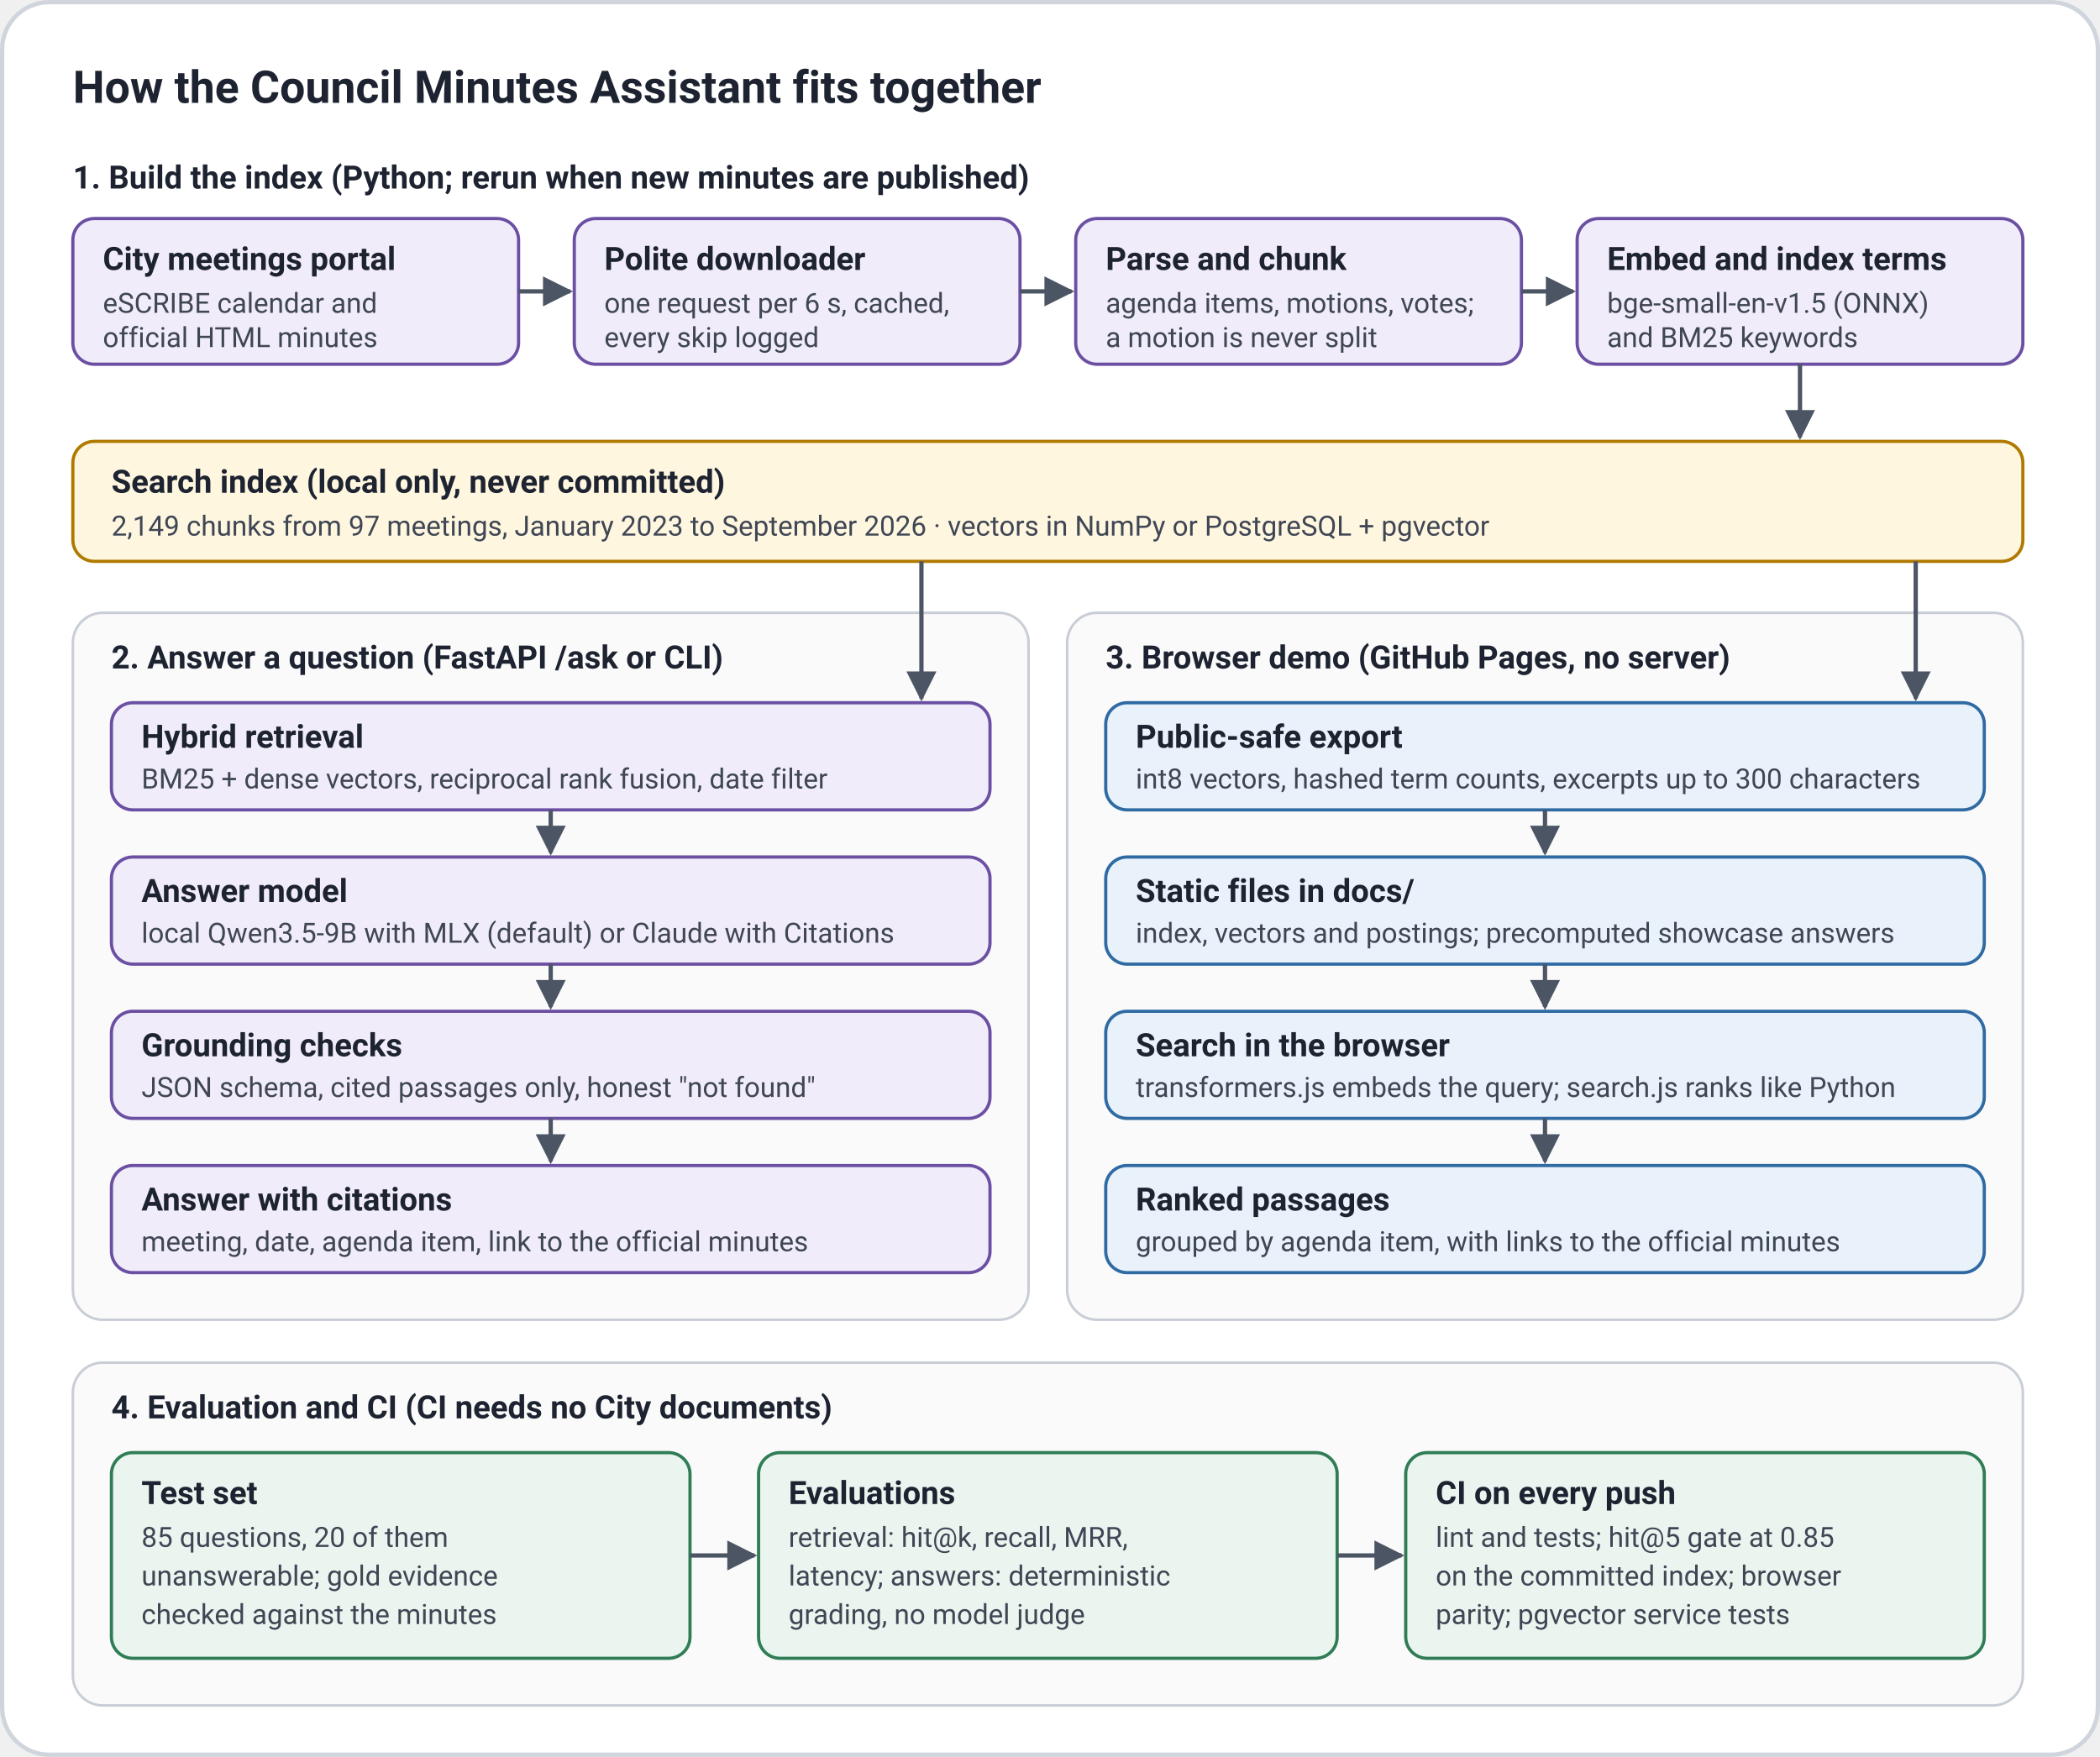
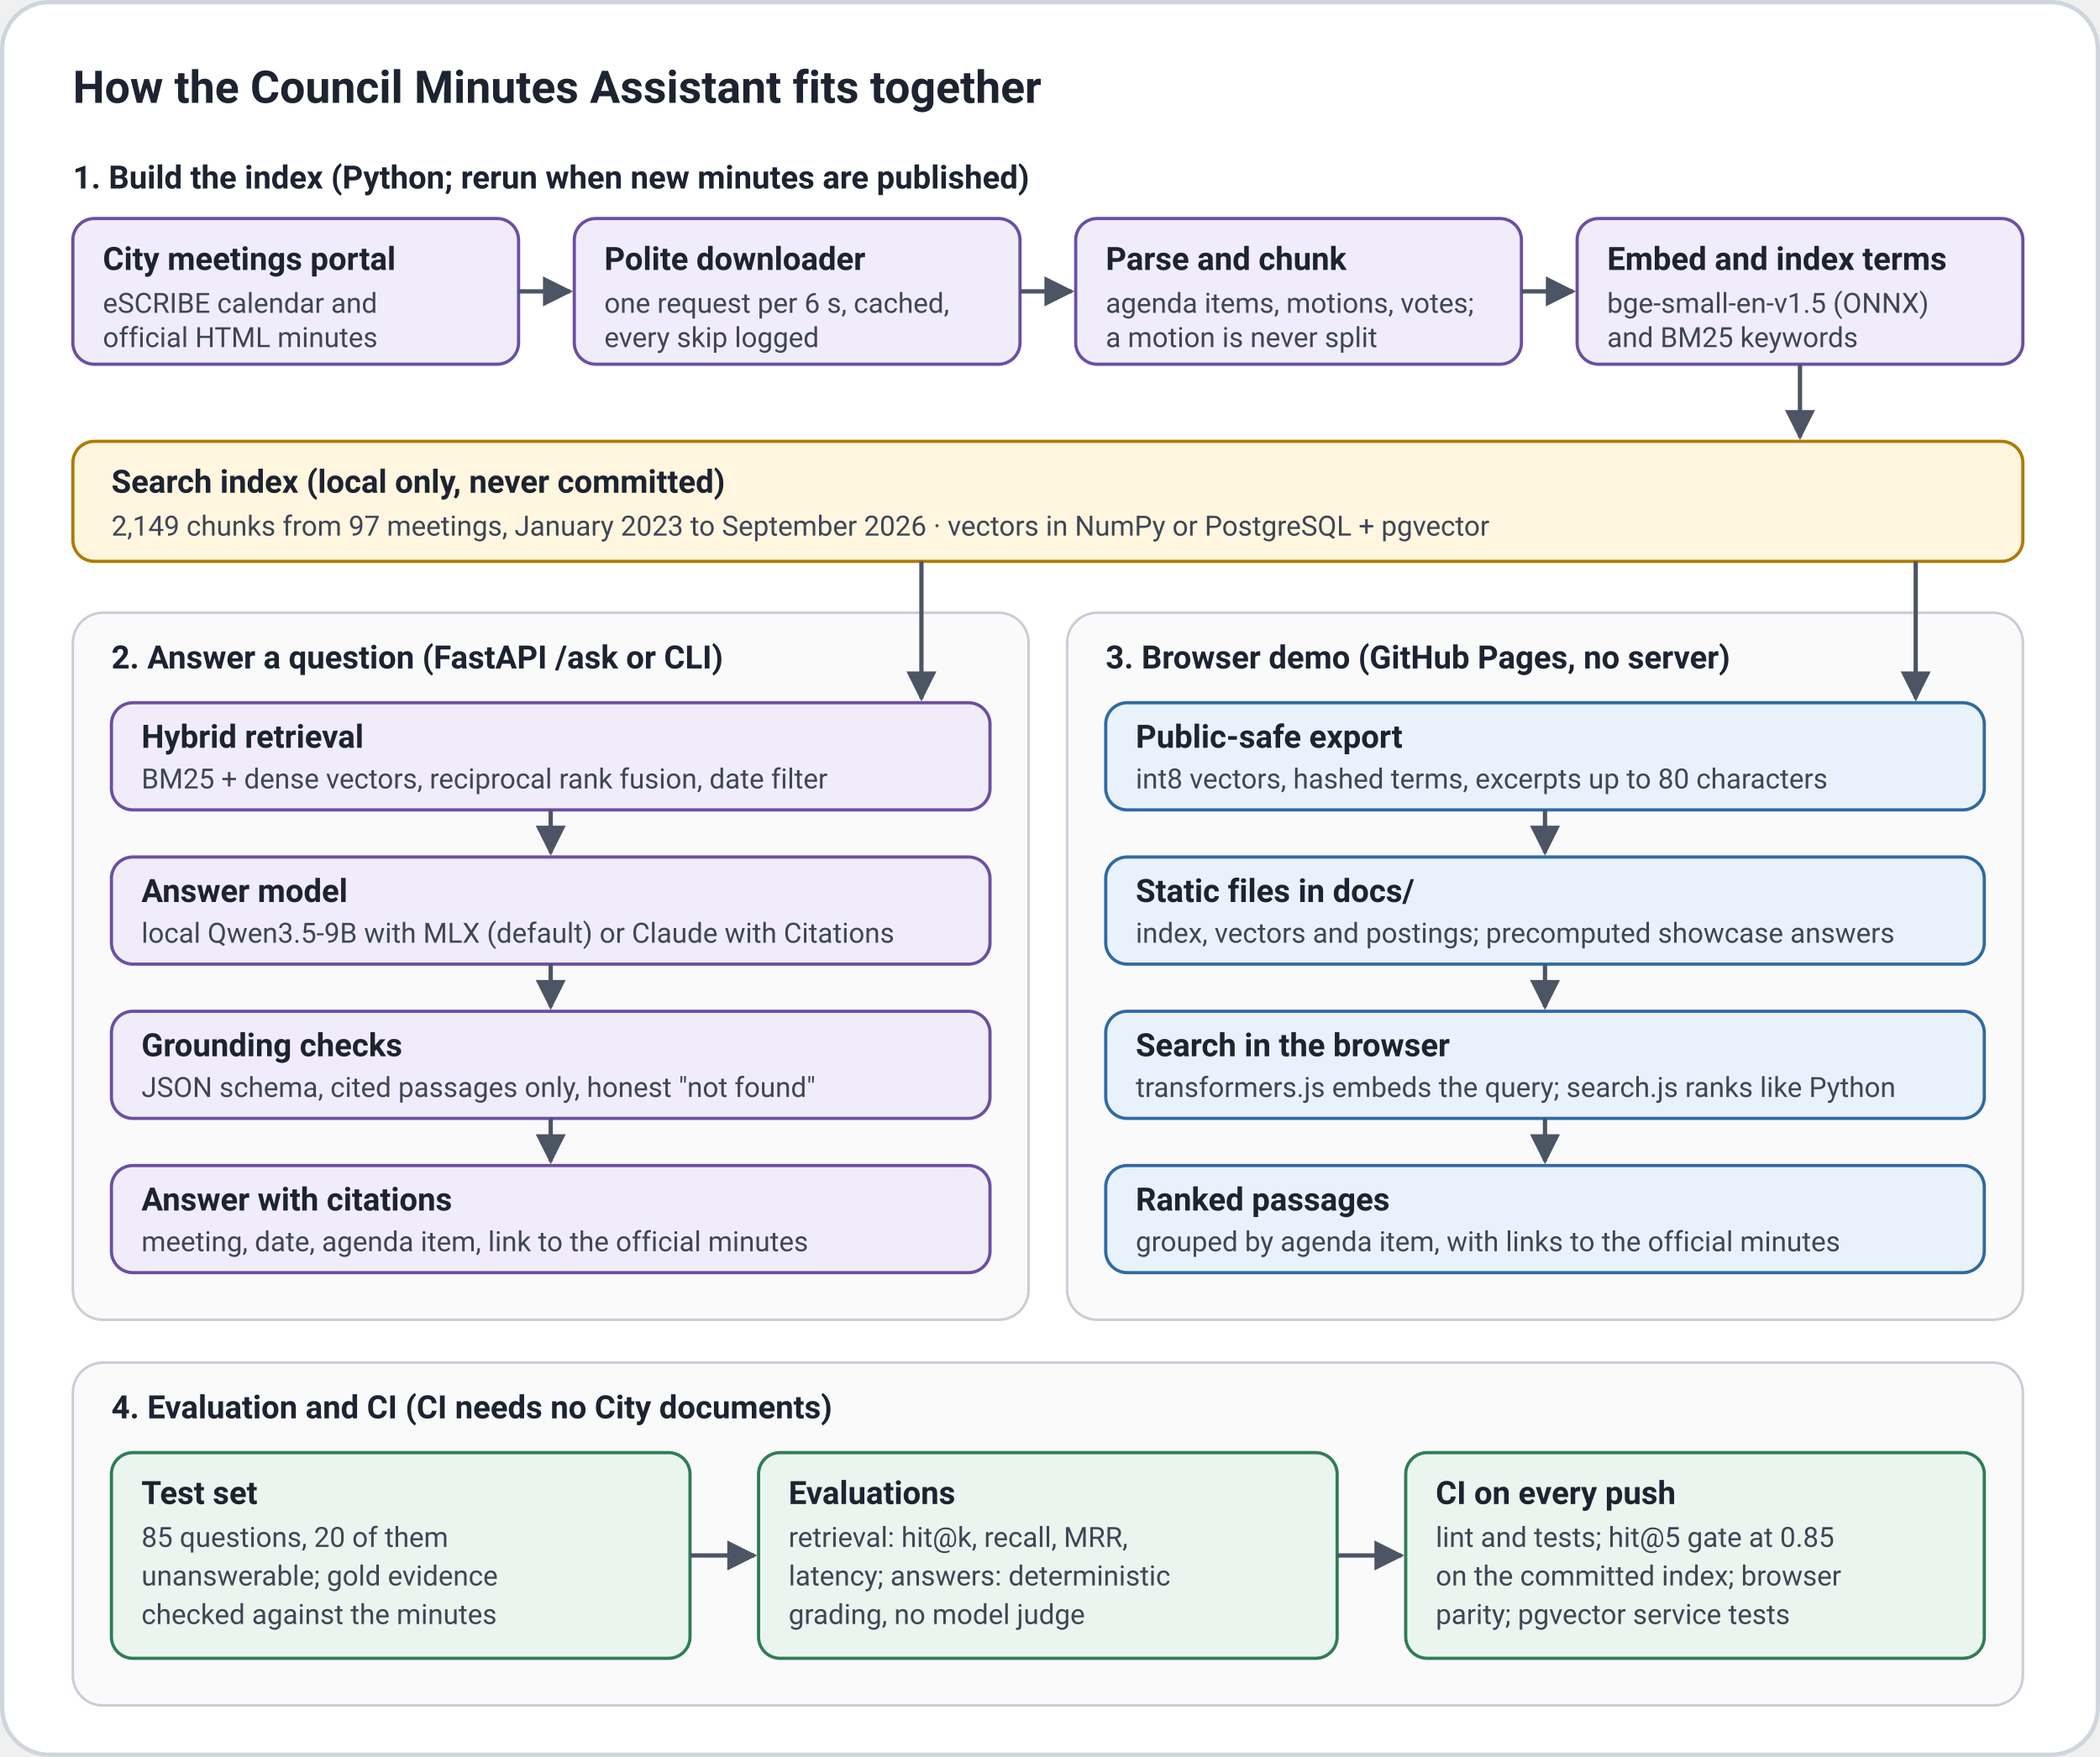
<svg xmlns="http://www.w3.org/2000/svg" width="980" height="820" viewBox="0 0 980 820" role="img" aria-labelledby="t d" font-family="system-ui, -apple-system, 'Segoe UI', Roboto, Helvetica, Arial, sans-serif">
  <defs>
    <marker id="arrow" viewBox="0 0 10 10" refX="9" refY="5" markerWidth="7" markerHeight="7" orient="auto-start-reverse">
      <path d="M0,0 L10,5 L0,10 z" fill="#4b5563" />
    </marker>
    <style>
      .h1 { font-size: 21px; font-weight: 700; fill: #1d2330; }
      .lane { font-size: 15px; font-weight: 700; fill: #1d2330; }
      .t { font-size: 15px; font-weight: 700; fill: #1d2330; }
      .s { font-size: 13px; fill: #3f4654; }
      .box { fill: #f1ecfa; stroke: #6b4fa3; stroke-width: 1.5; }
      .idx { fill: #fff6e0; stroke: #b07a00; stroke-width: 1.5; }
      .cont { fill: #fafafb; stroke: #c9ced6; stroke-width: 1.2; }
      .ev { fill: #eaf5ef; stroke: #2f7d55; stroke-width: 1.5; }
      .web { fill: #e9f2fb; stroke: #2f6aa3; stroke-width: 1.5; }
      .arr { stroke: #4b5563; stroke-width: 2; fill: none; }
    </style>
  </defs>
  <rect x="1" y="1" width="978" height="818" rx="22" fill="#ffffff" stroke="#d0d5dd" stroke-width="2" />
  <text class="h1" x="34" y="48">How the Council Minutes Assistant fits together</text>
  <text class="lane" x="34" y="88">1. Build the index (Python; rerun when new minutes are published)</text>
  <rect class="box" x="34" y="102" width="208" height="68" rx="10" />
  <text class="t" x="48" y="126">City meetings portal</text>
  <text class="s" x="48" y="146">eSCRIBE calendar and</text>
  <text class="s" x="48" y="162">official HTML minutes</text>
  <rect class="box" x="268" y="102" width="208" height="68" rx="10" />
  <text class="t" x="282" y="126">Polite downloader</text>
  <text class="s" x="282" y="146">one request per 6 s, cached,</text>
  <text class="s" x="282" y="162">every skip logged</text>
  <rect class="box" x="502" y="102" width="208" height="68" rx="10" />
  <text class="t" x="516" y="126">Parse and chunk</text>
  <text class="s" x="516" y="146">agenda items, motions, votes;</text>
  <text class="s" x="516" y="162">a motion is never split</text>
  <rect class="box" x="736" y="102" width="208" height="68" rx="10" />
  <text class="t" x="750" y="126">Embed and index terms</text>
  <text class="s" x="750" y="146">bge-small-en-v1.5 (ONNX)</text>
  <text class="s" x="750" y="162">and BM25 keywords</text>
  <path class="arr" d="M242 136 H266" marker-end="url(#arrow)" />
  <path class="arr" d="M476 136 H500" marker-end="url(#arrow)" />
  <path class="arr" d="M710 136 H734" marker-end="url(#arrow)" />
  <path class="arr" d="M840 170 V204" marker-end="url(#arrow)" />
  <rect class="idx" x="34" y="206" width="910" height="56" rx="10" />
  <text class="t" x="52" y="230">Search index (local only, never committed)</text>
  <text class="s" x="52" y="250">2,149 chunks from 97 meetings, January 2023 to September 2026 · vectors in NumPy or PostgreSQL + pgvector</text>
  <rect class="cont" x="34" y="286" width="446" height="330" rx="14" />
  <text class="lane" x="52" y="312">2. Answer a question (FastAPI /ask or CLI)</text>
  <path class="arr" d="M430 262 V326" marker-end="url(#arrow)" />
  <rect class="box" x="52" y="328" width="410" height="50" rx="10" />
  <text class="t" x="66" y="349">Hybrid retrieval</text>
  <text class="s" x="66" y="368">BM25 + dense vectors, reciprocal rank fusion, date filter</text>
  <path class="arr" d="M257 378 V398" marker-end="url(#arrow)" />
  <rect class="box" x="52" y="400" width="410" height="50" rx="10" />
  <text class="t" x="66" y="421">Answer model</text>
  <text class="s" x="66" y="440">local Qwen3.5-9B with MLX (default) or Claude with Citations</text>
  <path class="arr" d="M257 450 V470" marker-end="url(#arrow)" />
  <rect class="box" x="52" y="472" width="410" height="50" rx="10" />
  <text class="t" x="66" y="493">Grounding checks</text>
  <text class="s" x="66" y="512">JSON schema, cited passages only, honest "not found"</text>
  <path class="arr" d="M257 522 V542" marker-end="url(#arrow)" />
  <rect class="box" x="52" y="544" width="410" height="50" rx="10" />
  <text class="t" x="66" y="565">Answer with citations</text>
  <text class="s" x="66" y="584">meeting, date, agenda item, link to the official minutes</text>
  <rect class="cont" x="498" y="286" width="446" height="330" rx="14" />
  <text class="lane" x="516" y="312">3. Browser demo (GitHub Pages, no server)</text>
  <path class="arr" d="M894 262 V326" marker-end="url(#arrow)" />
  <rect class="web" x="516" y="328" width="410" height="50" rx="10" />
  <text class="t" x="530" y="349">Public-safe export</text>
-   <text class="s" x="530" y="368">int8 vectors, hashed term counts, excerpts up to 300 characters</text>
+   <text class="s" x="530" y="368">int8 vectors, hashed terms, excerpts up to 80 characters</text>
  <path class="arr" d="M721 378 V398" marker-end="url(#arrow)" />
  <rect class="web" x="516" y="400" width="410" height="50" rx="10" />
  <text class="t" x="530" y="421">Static files in docs/</text>
  <text class="s" x="530" y="440">index, vectors and postings; precomputed showcase answers</text>
  <path class="arr" d="M721 450 V470" marker-end="url(#arrow)" />
  <rect class="web" x="516" y="472" width="410" height="50" rx="10" />
  <text class="t" x="530" y="493">Search in the browser</text>
  <text class="s" x="530" y="512">transformers.js embeds the query; search.js ranks like Python</text>
  <path class="arr" d="M721 522 V542" marker-end="url(#arrow)" />
  <rect class="web" x="516" y="544" width="410" height="50" rx="10" />
  <text class="t" x="530" y="565">Ranked passages</text>
  <text class="s" x="530" y="584">grouped by agenda item, with links to the official minutes</text>
  <rect class="cont" x="34" y="636" width="910" height="160" rx="14" />
  <text class="lane" x="52" y="662">4. Evaluation and CI (CI needs no City documents)</text>
  <rect class="ev" x="52" y="678" width="270" height="96" rx="10" />
  <text class="t" x="66" y="702">Test set</text>
  <text class="s" x="66" y="722">85 questions, 20 of them</text>
  <text class="s" x="66" y="740">unanswerable; gold evidence</text>
  <text class="s" x="66" y="758">checked against the minutes</text>
  <rect class="ev" x="354" y="678" width="270" height="96" rx="10" />
  <text class="t" x="368" y="702">Evaluations</text>
  <text class="s" x="368" y="722">retrieval: hit@k, recall, MRR,</text>
  <text class="s" x="368" y="740">latency; answers: deterministic</text>
  <text class="s" x="368" y="758">grading, no model judge</text>
  <rect class="ev" x="656" y="678" width="270" height="96" rx="10" />
  <text class="t" x="670" y="702">CI on every push</text>
  <text class="s" x="670" y="722">lint and tests; hit@5 gate at 0.85</text>
  <text class="s" x="670" y="740">on the committed index; browser</text>
  <text class="s" x="670" y="758">parity; pgvector service tests</text>
  <path class="arr" d="M322 726 H352" marker-end="url(#arrow)" />
  <path class="arr" d="M624 726 H654" marker-end="url(#arrow)" />
</svg>
